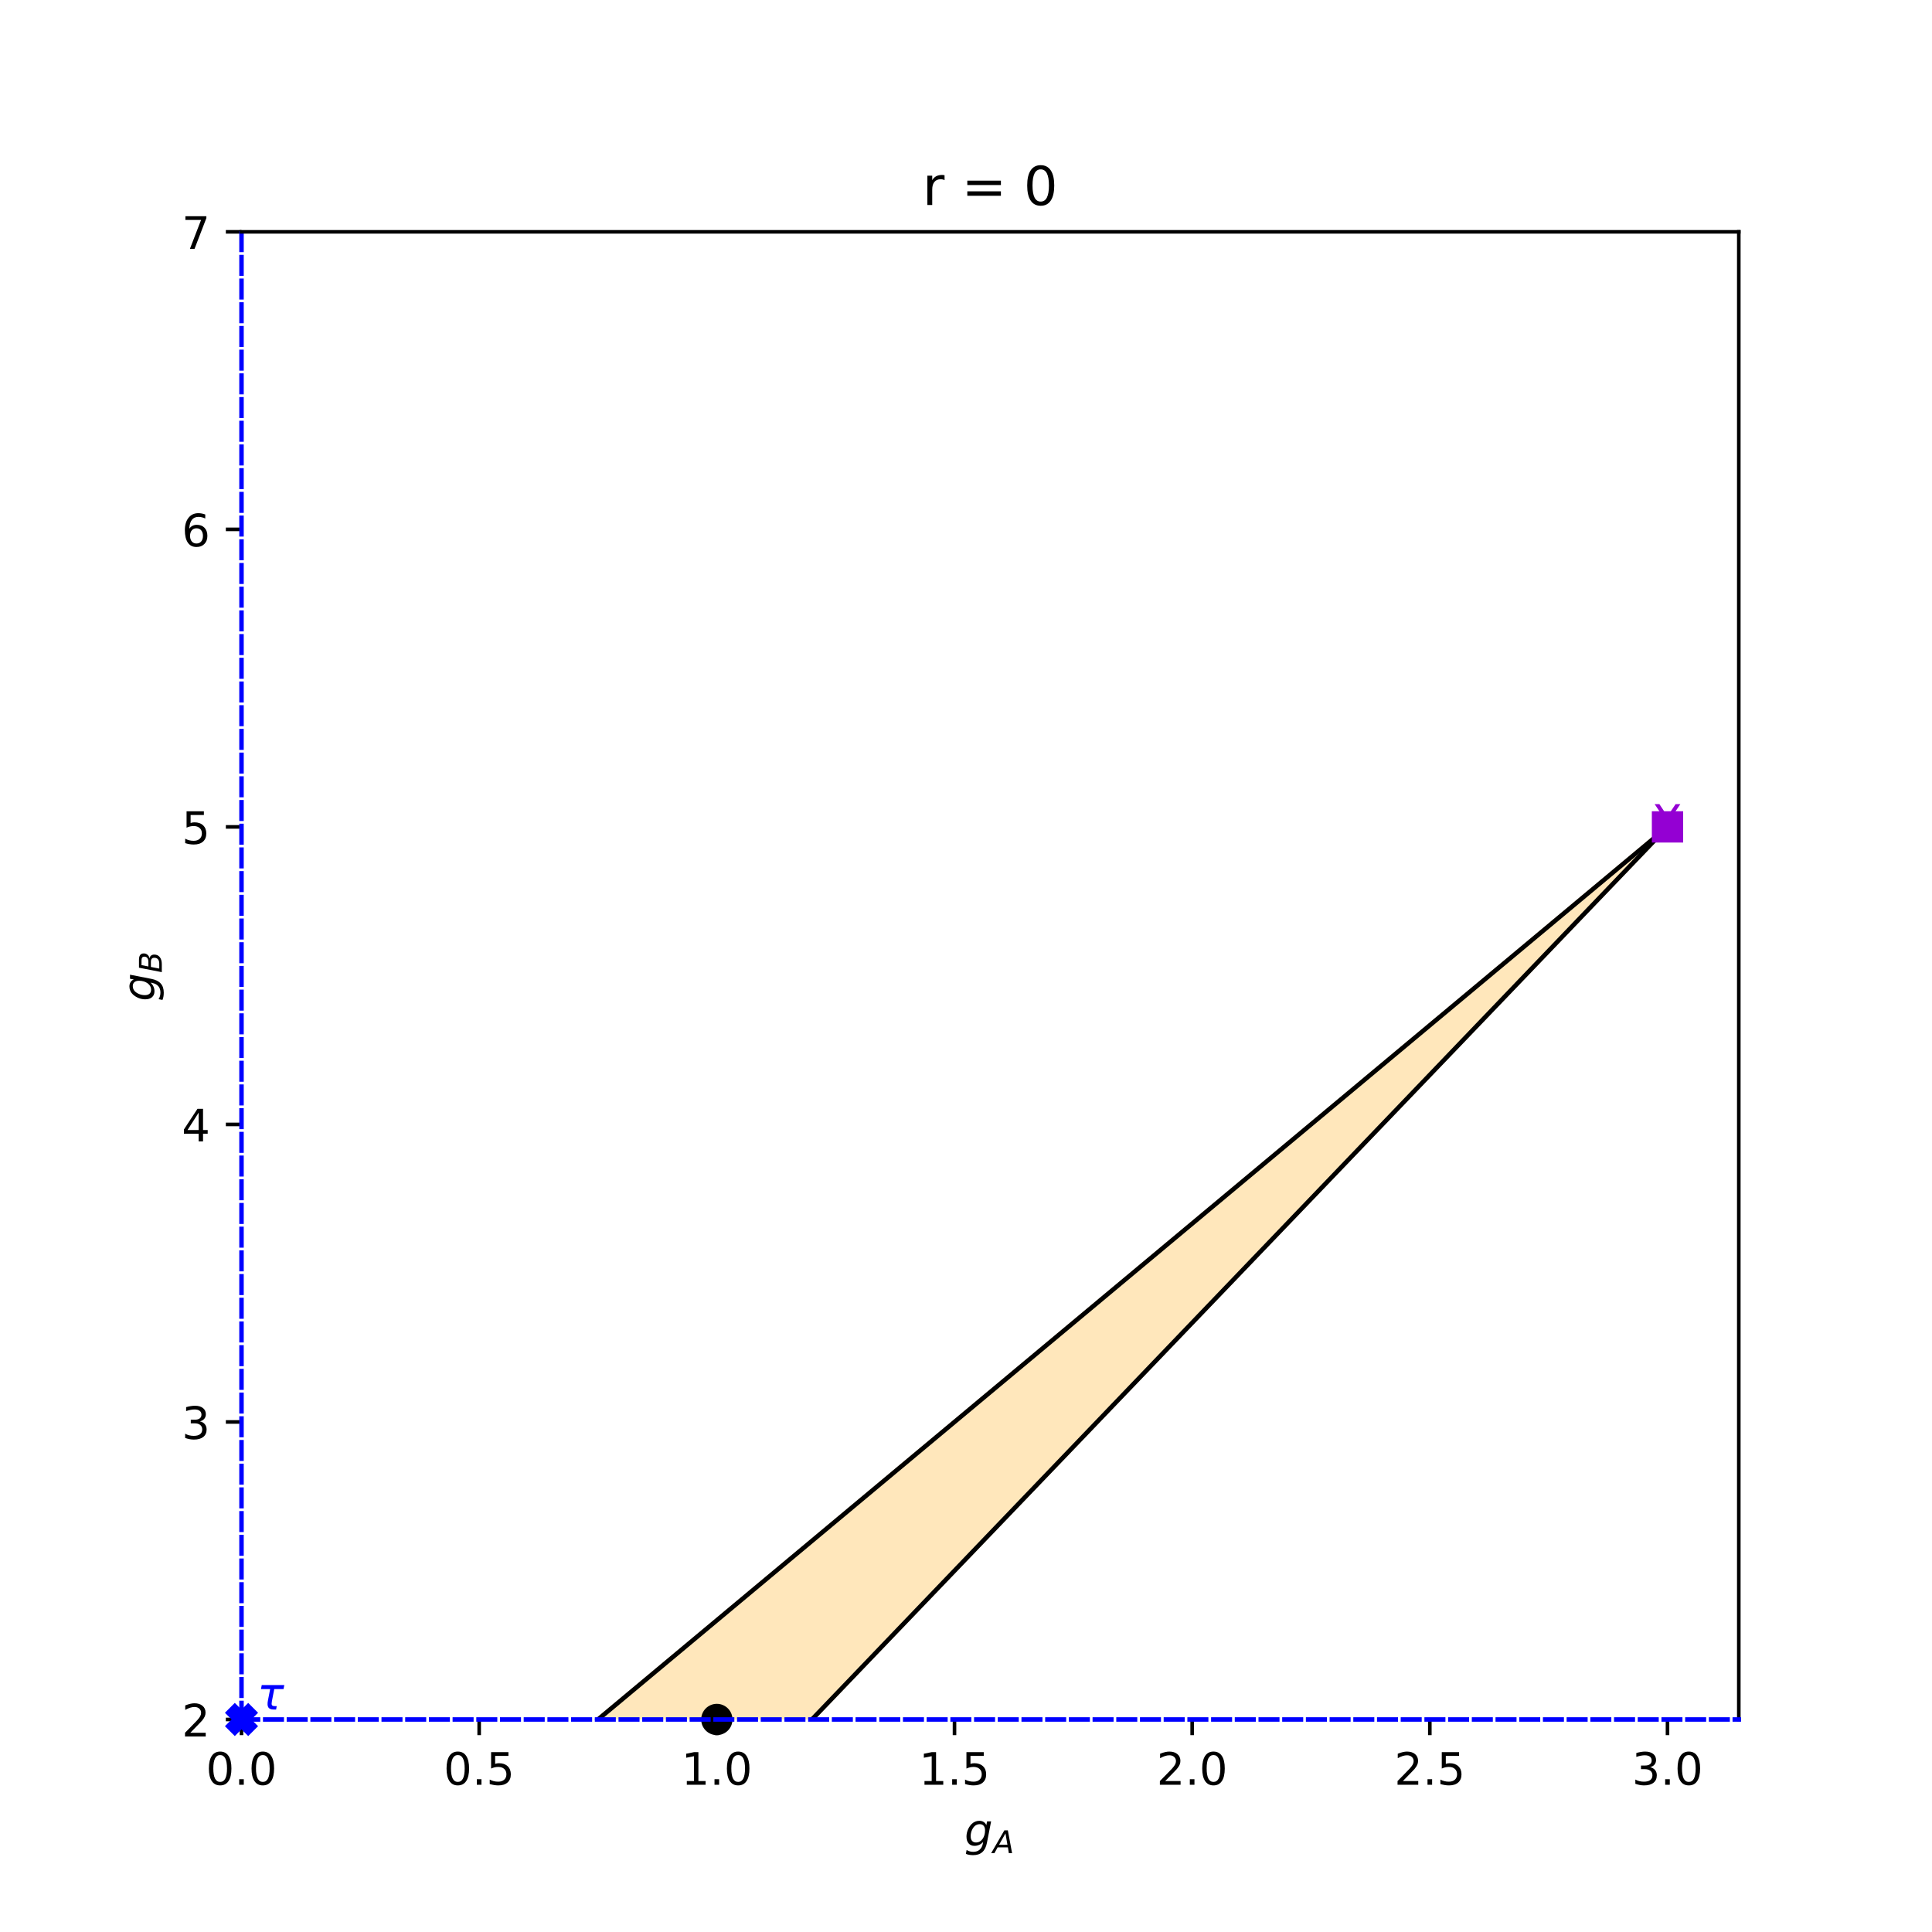
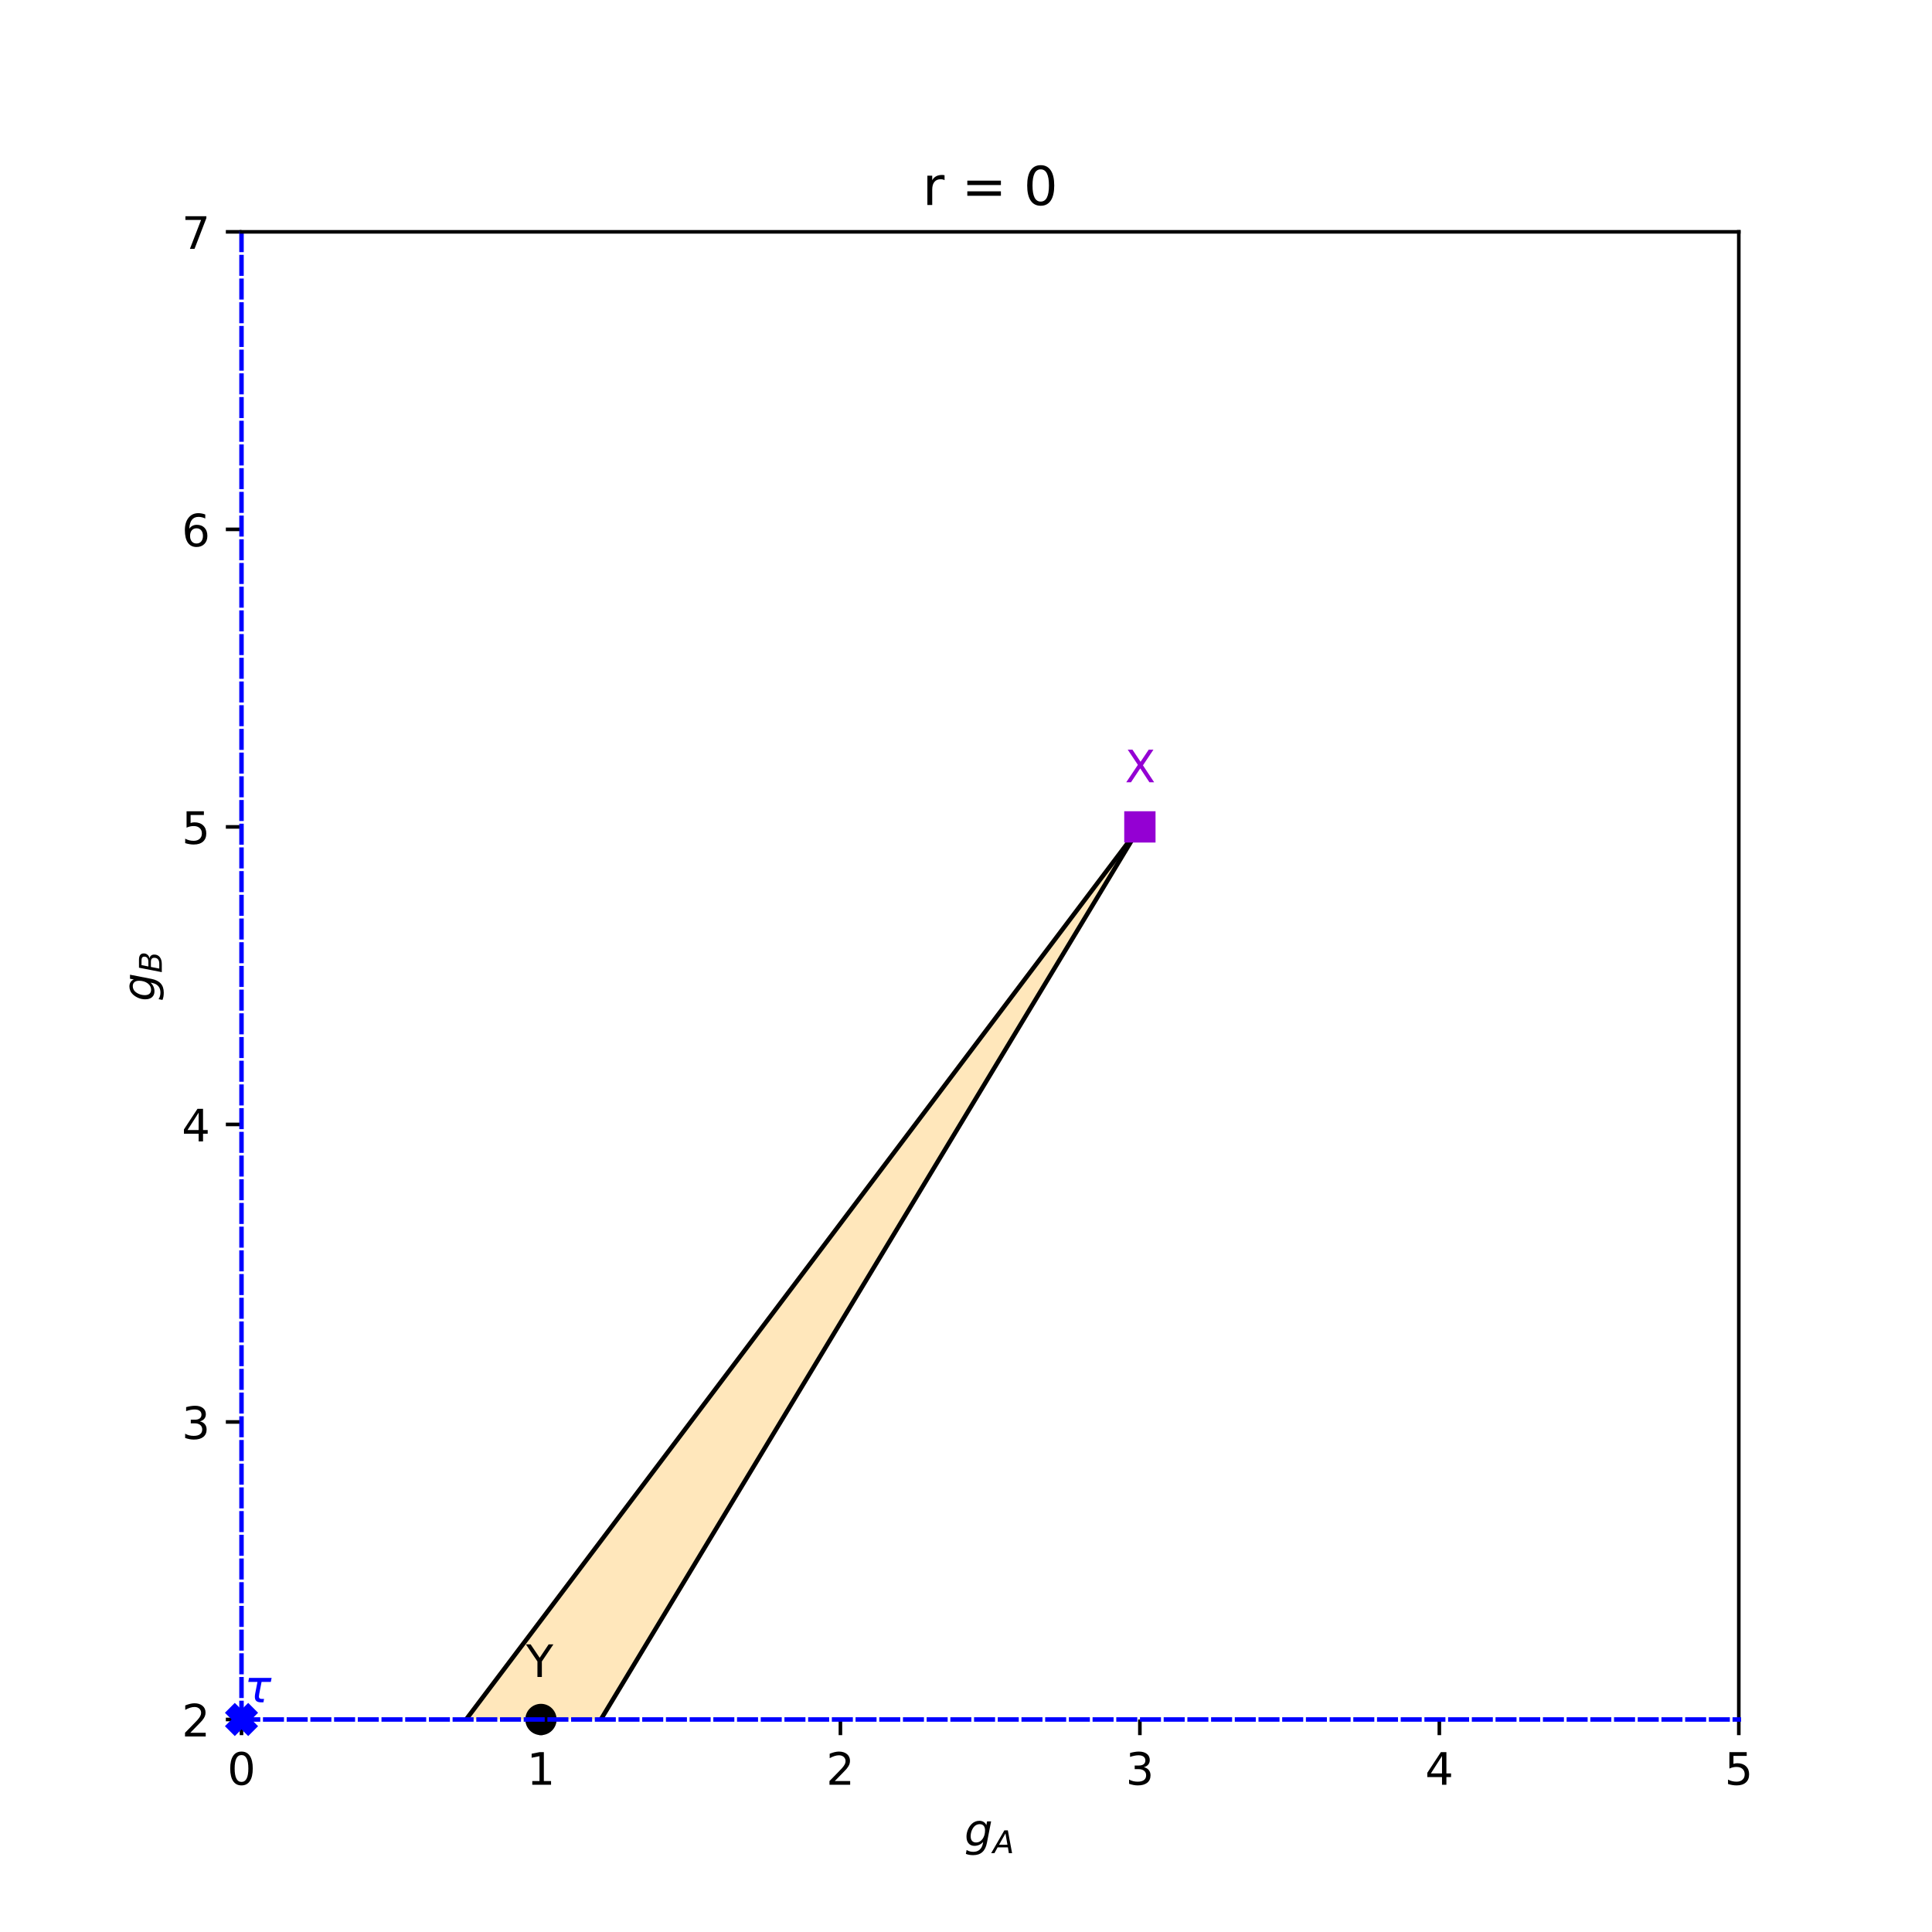
<svg xmlns="http://www.w3.org/2000/svg" xmlns:xlink="http://www.w3.org/1999/xlink" width="432pt" height="432pt" viewBox="0 0 432 432" version="1.1">
  <defs>
    <style type="text/css">*{stroke-linejoin: round; stroke-linecap: butt}</style>
  </defs>
  <g id="figure_1">
    <g id="patch_1">
      <path d="M 0 432  L 432 432  L 432 0  L 0 0  z " style="fill: #ffffff" />
    </g>
    <g id="axes_1">
      <g id="patch_2">
        <path d="M 54 384.48  L 388.8 384.48  L 388.8 51.84  L 54 51.84  z " style="fill: #ffffff" />
      </g>
      <g id="patch_3">
-         <path d="M 54 517.536  L 372.857 184.896  L 54 451.008  z " clip-path="url(#pccad05f0b8)" style="fill: #ffa500; opacity: 0.1; stroke: #ffa500; stroke-linejoin: miter" />
+         <path d="M 54 517.536  L 254.88 184.896  L 54 451.008  z " clip-path="url(#p72b0ffcae6)" style="fill: #ffa500; opacity: 0.1; stroke: #ffa500; stroke-linejoin: miter" />
      </g>
      <g id="patch_4">
-         <path d="M 54 517.536  L 372.857 184.896  L 54 451.008  z " clip-path="url(#pccad05f0b8)" style="fill: #ffa500; opacity: 0.1; stroke: #ffa500; stroke-linejoin: miter" />
+         <path d="M 54 517.536  L 254.88 184.896  L 54 451.008  z " clip-path="url(#p72b0ffcae6)" style="fill: #ffa500; opacity: 0.1; stroke: #ffa500; stroke-linejoin: miter" />
      </g>
      <g id="patch_5">
-         <path d="M 54 517.536  L 372.857 184.896  L 54 451.008  z " clip-path="url(#pccad05f0b8)" style="fill: #ffa500; opacity: 0.1; stroke: #ffa500; stroke-linejoin: miter" />
+         <path d="M 54 517.536  L 254.88 184.896  L 54 451.008  z " clip-path="url(#p72b0ffcae6)" style="fill: #ffa500; opacity: 0.1; stroke: #ffa500; stroke-linejoin: miter" />
      </g>
      <g id="matplotlib.axis_1">
        <g id="xtick_1">
          <g id="line2d_1">
            <defs>
-               <path id="m49a7dcd0c9" d="M 0 0  L 0 3.5  " style="stroke: #000000; stroke-width: 0.8" />
+               <path id="mf12f711caa" d="M 0 0  L 0 3.5  " style="stroke: #000000; stroke-width: 0.8" />
            </defs>
            <g>
-               <use xlink:href="#m49a7dcd0c9" x="54" y="384.48" style="stroke: #000000; stroke-width: 0.8" />
+               <use xlink:href="#mf12f711caa" x="54" y="384.48" style="stroke: #000000; stroke-width: 0.8" />
            </g>
          </g>
          <g id="text_1">
-             <g transform="translate(46.04844 399.0784) scale(0.1 -0.1)">
+             <g transform="translate(50.81875 399.0784) scale(0.1 -0.1)">
              <defs>
                <path id="DejaVuSans-30" d="M 2034 4250  Q 1547 4250 1301 3770  Q 1056 3291 1056 2328  Q 1056 1369 1301 889  Q 1547 409 2034 409  Q 2525 409 2770 889  Q 3016 1369 3016 2328  Q 3016 3291 2770 3770  Q 2525 4250 2034 4250  z M 2034 4750  Q 2819 4750 3233 4129  Q 3647 3509 3647 2328  Q 3647 1150 3233 529  Q 2819 -91 2034 -91  Q 1250 -91 836 529  Q 422 1150 422 2328  Q 422 3509 836 4129  Q 1250 4750 2034 4750  z " transform="scale(0.015625)" />
-                 <path id="DejaVuSans-2e" d="M 684 794  L 1344 794  L 1344 0  L 684 0  L 684 794  z " transform="scale(0.015625)" />
              </defs>
              <use xlink:href="#DejaVuSans-30" />
-               <use xlink:href="#DejaVuSans-2e" x="63.623" />
-               <use xlink:href="#DejaVuSans-30" x="95.41" />
            </g>
          </g>
        </g>
        <g id="xtick_2">
          <g id="line2d_2">
            <g>
-               <use xlink:href="#m49a7dcd0c9" x="107.143" y="384.48" style="stroke: #000000; stroke-width: 0.8" />
+               <use xlink:href="#mf12f711caa" x="120.96" y="384.48" style="stroke: #000000; stroke-width: 0.8" />
            </g>
          </g>
          <g id="text_2">
-             <g transform="translate(99.19129 399.0784) scale(0.1 -0.1)">
-               <defs>
-                 <path id="DejaVuSans-35" d="M 691 4666  L 3169 4666  L 3169 4134  L 1269 4134  L 1269 2991  Q 1406 3038 1543 3061  Q 1681 3084 1819 3084  Q 2600 3084 3056 2656  Q 3513 2228 3513 1497  Q 3513 744 3044 326  Q 2575 -91 1722 -91  Q 1428 -91 1123 -41  Q 819 9 494 109  L 494 744  Q 775 591 1075 516  Q 1375 441 1709 441  Q 2250 441 2565 725  Q 2881 1009 2881 1497  Q 2881 1984 2565 2268  Q 2250 2553 1709 2553  Q 1456 2553 1204 2497  Q 953 2441 691 2322  L 691 4666  z " transform="scale(0.015625)" />
-               </defs>
-               <use xlink:href="#DejaVuSans-30" />
-               <use xlink:href="#DejaVuSans-2e" x="63.623" />
-               <use xlink:href="#DejaVuSans-35" x="95.41" />
+             <g transform="translate(117.7788 399.0784) scale(0.1 -0.1)">
+               <defs>
+                 <path id="DejaVuSans-31" d="M 794 531  L 1825 531  L 1825 4091  L 703 3866  L 703 4441  L 1819 4666  L 2450 4666  L 2450 531  L 3481 531  L 3481 0  L 794 0  L 794 531  z " transform="scale(0.015625)" />
+               </defs>
+               <use xlink:href="#DejaVuSans-31" />
            </g>
          </g>
        </g>
        <g id="xtick_3">
          <g id="line2d_3">
            <g>
-               <use xlink:href="#m49a7dcd0c9" x="160.286" y="384.48" style="stroke: #000000; stroke-width: 0.8" />
+               <use xlink:href="#mf12f711caa" x="187.92" y="384.48" style="stroke: #000000; stroke-width: 0.8" />
            </g>
          </g>
          <g id="text_3">
-             <g transform="translate(152.3342 399.0784) scale(0.1 -0.1)">
-               <defs>
-                 <path id="DejaVuSans-31" d="M 794 531  L 1825 531  L 1825 4091  L 703 3866  L 703 4441  L 1819 4666  L 2450 4666  L 2450 531  L 3481 531  L 3481 0  L 794 0  L 794 531  z " transform="scale(0.015625)" />
-               </defs>
-               <use xlink:href="#DejaVuSans-31" />
-               <use xlink:href="#DejaVuSans-2e" x="63.623" />
-               <use xlink:href="#DejaVuSans-30" x="95.41" />
+             <g transform="translate(184.7388 399.0784) scale(0.1 -0.1)">
+               <defs>
+                 <path id="DejaVuSans-32" d="M 1228 531  L 3431 531  L 3431 0  L 469 0  L 469 531  Q 828 903 1448 1529  Q 2069 2156 2228 2338  Q 2531 2678 2651 2914  Q 2772 3150 2772 3378  Q 2772 3750 2511 3984  Q 2250 4219 1831 4219  Q 1534 4219 1204 4116  Q 875 4013 500 3803  L 500 4441  Q 881 4594 1212 4672  Q 1544 4750 1819 4750  Q 2544 4750 2975 4387  Q 3406 4025 3406 3419  Q 3406 3131 3298 2873  Q 3191 2616 2906 2266  Q 2828 2175 2409 1742  Q 1991 1309 1228 531  z " transform="scale(0.015625)" />
+               </defs>
+               <use xlink:href="#DejaVuSans-32" />
            </g>
          </g>
        </g>
        <g id="xtick_4">
          <g id="line2d_4">
            <g>
-               <use xlink:href="#m49a7dcd0c9" x="213.429" y="384.48" style="stroke: #000000; stroke-width: 0.8" />
+               <use xlink:href="#mf12f711caa" x="254.88" y="384.48" style="stroke: #000000; stroke-width: 0.8" />
            </g>
          </g>
          <g id="text_4">
-             <g transform="translate(205.477 399.0784) scale(0.1 -0.1)">
-               <use xlink:href="#DejaVuSans-31" />
-               <use xlink:href="#DejaVuSans-2e" x="63.623" />
-               <use xlink:href="#DejaVuSans-35" x="95.41" />
+             <g transform="translate(251.6987 399.0784) scale(0.1 -0.1)">
+               <defs>
+                 <path id="DejaVuSans-33" d="M 2597 2516  Q 3050 2419 3304 2112  Q 3559 1806 3559 1356  Q 3559 666 3084 287  Q 2609 -91 1734 -91  Q 1441 -91 1130 -33  Q 819 25 488 141  L 488 750  Q 750 597 1062 519  Q 1375 441 1716 441  Q 2309 441 2620 675  Q 2931 909 2931 1356  Q 2931 1769 2642 2001  Q 2353 2234 1838 2234  L 1294 2234  L 1294 2753  L 1863 2753  Q 2328 2753 2575 2939  Q 2822 3125 2822 3475  Q 2822 3834 2567 4026  Q 2313 4219 1838 4219  Q 1578 4219 1281 4162  Q 984 4106 628 3988  L 628 4550  Q 988 4650 1302 4700  Q 1616 4750 1894 4750  Q 2613 4750 3031 4423  Q 3450 4097 3450 3541  Q 3450 3153 3228 2886  Q 3006 2619 2597 2516  z " transform="scale(0.015625)" />
+               </defs>
+               <use xlink:href="#DejaVuSans-33" />
            </g>
          </g>
        </g>
        <g id="xtick_5">
          <g id="line2d_5">
            <g>
-               <use xlink:href="#m49a7dcd0c9" x="266.571" y="384.48" style="stroke: #000000; stroke-width: 0.8" />
+               <use xlink:href="#mf12f711caa" x="321.84" y="384.48" style="stroke: #000000; stroke-width: 0.8" />
            </g>
          </g>
          <g id="text_5">
-             <g transform="translate(258.6199 399.0784) scale(0.1 -0.1)">
-               <defs>
-                 <path id="DejaVuSans-32" d="M 1228 531  L 3431 531  L 3431 0  L 469 0  L 469 531  Q 828 903 1448 1529  Q 2069 2156 2228 2338  Q 2531 2678 2651 2914  Q 2772 3150 2772 3378  Q 2772 3750 2511 3984  Q 2250 4219 1831 4219  Q 1534 4219 1204 4116  Q 875 4013 500 3803  L 500 4441  Q 881 4594 1212 4672  Q 1544 4750 1819 4750  Q 2544 4750 2975 4387  Q 3406 4025 3406 3419  Q 3406 3131 3298 2873  Q 3191 2616 2906 2266  Q 2828 2175 2409 1742  Q 1991 1309 1228 531  z " transform="scale(0.015625)" />
-               </defs>
-               <use xlink:href="#DejaVuSans-32" />
-               <use xlink:href="#DejaVuSans-2e" x="63.623" />
-               <use xlink:href="#DejaVuSans-30" x="95.41" />
+             <g transform="translate(318.6587 399.0784) scale(0.1 -0.1)">
+               <defs>
+                 <path id="DejaVuSans-34" d="M 2419 4116  L 825 1625  L 2419 1625  L 2419 4116  z M 2253 4666  L 3047 4666  L 3047 1625  L 3713 1625  L 3713 1100  L 3047 1100  L 3047 0  L 2419 0  L 2419 1100  L 313 1100  L 313 1709  L 2253 4666  z " transform="scale(0.015625)" />
+               </defs>
+               <use xlink:href="#DejaVuSans-34" />
            </g>
          </g>
        </g>
        <g id="xtick_6">
          <g id="line2d_6">
            <g>
-               <use xlink:href="#m49a7dcd0c9" x="319.714" y="384.48" style="stroke: #000000; stroke-width: 0.8" />
+               <use xlink:href="#mf12f711caa" x="388.8" y="384.48" style="stroke: #000000; stroke-width: 0.8" />
            </g>
          </g>
          <g id="text_6">
-             <g transform="translate(311.7627 399.0784) scale(0.1 -0.1)">
-               <use xlink:href="#DejaVuSans-32" />
-               <use xlink:href="#DejaVuSans-2e" x="63.623" />
-               <use xlink:href="#DejaVuSans-35" x="95.41" />
-             </g>
-           </g>
-         </g>
-         <g id="xtick_7">
-           <g id="line2d_7">
-             <g>
-               <use xlink:href="#m49a7dcd0c9" x="372.857" y="384.48" style="stroke: #000000; stroke-width: 0.8" />
-             </g>
-           </g>
-           <g id="text_7">
-             <g transform="translate(364.9056 399.0784) scale(0.1 -0.1)">
-               <defs>
-                 <path id="DejaVuSans-33" d="M 2597 2516  Q 3050 2419 3304 2112  Q 3559 1806 3559 1356  Q 3559 666 3084 287  Q 2609 -91 1734 -91  Q 1441 -91 1130 -33  Q 819 25 488 141  L 488 750  Q 750 597 1062 519  Q 1375 441 1716 441  Q 2309 441 2620 675  Q 2931 909 2931 1356  Q 2931 1769 2642 2001  Q 2353 2234 1838 2234  L 1294 2234  L 1294 2753  L 1863 2753  Q 2328 2753 2575 2939  Q 2822 3125 2822 3475  Q 2822 3834 2567 4026  Q 2313 4219 1838 4219  Q 1578 4219 1281 4162  Q 984 4106 628 3988  L 628 4550  Q 988 4650 1302 4700  Q 1616 4750 1894 4750  Q 2613 4750 3031 4423  Q 3450 4097 3450 3541  Q 3450 3153 3228 2886  Q 3006 2619 2597 2516  z " transform="scale(0.015625)" />
-               </defs>
-               <use xlink:href="#DejaVuSans-33" />
-               <use xlink:href="#DejaVuSans-2e" x="63.623" />
-               <use xlink:href="#DejaVuSans-30" x="95.41" />
-             </g>
-           </g>
-         </g>
-         <g id="text_8">
+             <g transform="translate(385.6187 399.0784) scale(0.1 -0.1)">
+               <defs>
+                 <path id="DejaVuSans-35" d="M 691 4666  L 3169 4666  L 3169 4134  L 1269 4134  L 1269 2991  Q 1406 3038 1543 3061  Q 1681 3084 1819 3084  Q 2600 3084 3056 2656  Q 3513 2228 3513 1497  Q 3513 744 3044 326  Q 2575 -91 1722 -91  Q 1428 -91 1123 -41  Q 819 9 494 109  L 494 744  Q 775 591 1075 516  Q 1375 441 1709 441  Q 2250 441 2565 725  Q 2881 1009 2881 1497  Q 2881 1984 2565 2268  Q 2250 2553 1709 2553  Q 1456 2553 1204 2497  Q 953 2441 691 2322  L 691 4666  z " transform="scale(0.015625)" />
+               </defs>
+               <use xlink:href="#DejaVuSans-35" />
+             </g>
+           </g>
+         </g>
+         <g id="text_7">
          <g transform="translate(215.65 412.7362) scale(0.1 -0.1)">
            <defs>
              <path id="DejaVuSans-Oblique-67" d="M 3816 3500  L 3219 434  Q 3047 -456 2561 -893  Q 2075 -1331 1253 -1331  Q 950 -1331 690 -1286  Q 431 -1241 206 -1147  L 313 -588  Q 525 -725 762 -790  Q 1000 -856 1269 -856  Q 1816 -856 2167 -557  Q 2519 -259 2631 300  L 2681 563  Q 2441 288 2122 144  Q 1803 0 1434 0  Q 903 0 598 351  Q 294 703 294 1319  Q 294 1803 478 2267  Q 663 2731 997 3091  Q 1219 3328 1514 3456  Q 1809 3584 2131 3584  Q 2484 3584 2746 3420  Q 3009 3256 3138 2956  L 3238 3500  L 3816 3500  z M 2950 2216  Q 2950 2641 2750 2872  Q 2550 3103 2181 3103  Q 1953 3103 1747 3012  Q 1541 2922 1394 2759  Q 1156 2491 1023 2127  Q 891 1763 891 1375  Q 891 944 1092 712  Q 1294 481 1672 481  Q 2219 481 2584 976  Q 2950 1472 2950 2216  z " transform="scale(0.015625)" />
              <path id="DejaVuSans-Oblique-41" d="M 2356 4666  L 3072 4666  L 3938 0  L 3278 0  L 3084 1197  L 984 1197  L 325 0  L -341 0  L 2356 4666  z M 2584 4044  L 1275 1722  L 2988 1722  L 2584 4044  z " transform="scale(0.015625)" />
            </defs>
            <use xlink:href="#DejaVuSans-Oblique-67" />
            <use xlink:href="#DejaVuSans-Oblique-41" transform="translate(63.47656 -16.40625) scale(0.7)" />
          </g>
        </g>
      </g>
      <g id="matplotlib.axis_2">
        <g id="ytick_1">
-           <g id="line2d_8">
+           <g id="line2d_7">
            <defs>
-               <path id="m2f26d6cd6c" d="M 0 0  L -3.5 0  " style="stroke: #000000; stroke-width: 0.8" />
+               <path id="mbf0d20e5a4" d="M 0 0  L -3.5 0  " style="stroke: #000000; stroke-width: 0.8" />
            </defs>
            <g>
-               <use xlink:href="#m2f26d6cd6c" x="54" y="384.48" style="stroke: #000000; stroke-width: 0.8" />
-             </g>
-           </g>
-           <g id="text_9">
+               <use xlink:href="#mbf0d20e5a4" x="54" y="384.48" style="stroke: #000000; stroke-width: 0.8" />
+             </g>
+           </g>
+           <g id="text_8">
            <g transform="translate(40.6375 388.2792) scale(0.1 -0.1)">
              <use xlink:href="#DejaVuSans-32" />
            </g>
          </g>
        </g>
        <g id="ytick_2">
-           <g id="line2d_9">
-             <g>
-               <use xlink:href="#m2f26d6cd6c" x="54" y="317.952" style="stroke: #000000; stroke-width: 0.8" />
-             </g>
-           </g>
-           <g id="text_10">
+           <g id="line2d_8">
+             <g>
+               <use xlink:href="#mbf0d20e5a4" x="54" y="317.952" style="stroke: #000000; stroke-width: 0.8" />
+             </g>
+           </g>
+           <g id="text_9">
            <g transform="translate(40.6375 321.7512) scale(0.1 -0.1)">
              <use xlink:href="#DejaVuSans-33" />
            </g>
          </g>
        </g>
        <g id="ytick_3">
+           <g id="line2d_9">
+             <g>
+               <use xlink:href="#mbf0d20e5a4" x="54" y="251.424" style="stroke: #000000; stroke-width: 0.8" />
+             </g>
+           </g>
+           <g id="text_10">
+             <g transform="translate(40.6375 255.2232) scale(0.1 -0.1)">
+               <use xlink:href="#DejaVuSans-34" />
+             </g>
+           </g>
+         </g>
+         <g id="ytick_4">
          <g id="line2d_10">
            <g>
-               <use xlink:href="#m2f26d6cd6c" x="54" y="251.424" style="stroke: #000000; stroke-width: 0.8" />
+               <use xlink:href="#mbf0d20e5a4" x="54" y="184.896" style="stroke: #000000; stroke-width: 0.8" />
            </g>
          </g>
          <g id="text_11">
-             <g transform="translate(40.6375 255.2232) scale(0.1 -0.1)">
-               <defs>
-                 <path id="DejaVuSans-34" d="M 2419 4116  L 825 1625  L 2419 1625  L 2419 4116  z M 2253 4666  L 3047 4666  L 3047 1625  L 3713 1625  L 3713 1100  L 3047 1100  L 3047 0  L 2419 0  L 2419 1100  L 313 1100  L 313 1709  L 2253 4666  z " transform="scale(0.015625)" />
-               </defs>
-               <use xlink:href="#DejaVuSans-34" />
-             </g>
-           </g>
-         </g>
-         <g id="ytick_4">
-           <g id="line2d_11">
-             <g>
-               <use xlink:href="#m2f26d6cd6c" x="54" y="184.896" style="stroke: #000000; stroke-width: 0.8" />
-             </g>
-           </g>
-           <g id="text_12">
            <g transform="translate(40.6375 188.6952) scale(0.1 -0.1)">
              <use xlink:href="#DejaVuSans-35" />
            </g>
          </g>
        </g>
        <g id="ytick_5">
+           <g id="line2d_11">
+             <g>
+               <use xlink:href="#mbf0d20e5a4" x="54" y="118.368" style="stroke: #000000; stroke-width: 0.8" />
+             </g>
+           </g>
+           <g id="text_12">
+             <g transform="translate(40.6375 122.1672) scale(0.1 -0.1)">
+               <defs>
+                 <path id="DejaVuSans-36" d="M 2113 2584  Q 1688 2584 1439 2293  Q 1191 2003 1191 1497  Q 1191 994 1439 701  Q 1688 409 2113 409  Q 2538 409 2786 701  Q 3034 994 3034 1497  Q 3034 2003 2786 2293  Q 2538 2584 2113 2584  z M 3366 4563  L 3366 3988  Q 3128 4100 2886 4159  Q 2644 4219 2406 4219  Q 1781 4219 1451 3797  Q 1122 3375 1075 2522  Q 1259 2794 1537 2939  Q 1816 3084 2150 3084  Q 2853 3084 3261 2657  Q 3669 2231 3669 1497  Q 3669 778 3244 343  Q 2819 -91 2113 -91  Q 1303 -91 875 529  Q 447 1150 447 2328  Q 447 3434 972 4092  Q 1497 4750 2381 4750  Q 2619 4750 2861 4703  Q 3103 4656 3366 4563  z " transform="scale(0.015625)" />
+               </defs>
+               <use xlink:href="#DejaVuSans-36" />
+             </g>
+           </g>
+         </g>
+         <g id="ytick_6">
          <g id="line2d_12">
            <g>
-               <use xlink:href="#m2f26d6cd6c" x="54" y="118.368" style="stroke: #000000; stroke-width: 0.8" />
+               <use xlink:href="#mbf0d20e5a4" x="54" y="51.84" style="stroke: #000000; stroke-width: 0.8" />
            </g>
          </g>
          <g id="text_13">
-             <g transform="translate(40.6375 122.1672) scale(0.1 -0.1)">
-               <defs>
-                 <path id="DejaVuSans-36" d="M 2113 2584  Q 1688 2584 1439 2293  Q 1191 2003 1191 1497  Q 1191 994 1439 701  Q 1688 409 2113 409  Q 2538 409 2786 701  Q 3034 994 3034 1497  Q 3034 2003 2786 2293  Q 2538 2584 2113 2584  z M 3366 4563  L 3366 3988  Q 3128 4100 2886 4159  Q 2644 4219 2406 4219  Q 1781 4219 1451 3797  Q 1122 3375 1075 2522  Q 1259 2794 1537 2939  Q 1816 3084 2150 3084  Q 2853 3084 3261 2657  Q 3669 2231 3669 1497  Q 3669 778 3244 343  Q 2819 -91 2113 -91  Q 1303 -91 875 529  Q 447 1150 447 2328  Q 447 3434 972 4092  Q 1497 4750 2381 4750  Q 2619 4750 2861 4703  Q 3103 4656 3366 4563  z " transform="scale(0.015625)" />
-               </defs>
-               <use xlink:href="#DejaVuSans-36" />
-             </g>
-           </g>
-         </g>
-         <g id="ytick_6">
-           <g id="line2d_13">
-             <g>
-               <use xlink:href="#m2f26d6cd6c" x="54" y="51.84" style="stroke: #000000; stroke-width: 0.8" />
-             </g>
-           </g>
-           <g id="text_14">
            <g transform="translate(40.6375 55.63922) scale(0.1 -0.1)">
              <defs>
                <path id="DejaVuSans-37" d="M 525 4666  L 3525 4666  L 3525 4397  L 1831 0  L 1172 0  L 2766 4134  L 525 4134  L 525 4666  z " transform="scale(0.015625)" />
              </defs>
              <use xlink:href="#DejaVuSans-37" />
            </g>
          </g>
        </g>
-         <g id="text_15">
+         <g id="text_14">
          <g transform="translate(34.5375 223.91) rotate(-90) scale(0.1 -0.1)">
            <defs>
              <path id="DejaVuSans-Oblique-42" d="M 1081 4666  L 2694 4666  Q 3350 4666 3675 4422  Q 4000 4178 4000 3688  Q 4000 3238 3720 2911  Q 3441 2584 2988 2516  Q 3375 2428 3569 2181  Q 3763 1934 3763 1522  Q 3763 819 3242 409  Q 2722 0 1819 0  L 172 0  L 1081 4666  z M 1234 2228  L 903 519  L 1919 519  Q 2491 519 2800 781  Q 3109 1044 3109 1522  Q 3109 1891 2904 2059  Q 2700 2228 2247 2228  L 1234 2228  z M 1606 4147  L 1331 2741  L 2272 2741  Q 2775 2741 3058 2959  Q 3341 3178 3341 3566  Q 3341 3869 3150 4008  Q 2959 4147 2541 4147  L 1606 4147  z " transform="scale(0.015625)" />
            </defs>
            <use xlink:href="#DejaVuSans-Oblique-67" />
            <use xlink:href="#DejaVuSans-Oblique-42" transform="translate(63.47656 -16.40625) scale(0.7)" />
          </g>
        </g>
      </g>
+       <g id="line2d_13">
+         <path d="M 254.88 184.896  L 105.051 433  " clip-path="url(#p72b0ffcae6)" style="fill: none; stroke: #000000; stroke-linecap: square" />
+       </g>
      <g id="line2d_14">
-         <path d="M 372.857 184.896  L 135.033 433  " clip-path="url(#pccad05f0b8)" style="fill: none; stroke: #000000; stroke-linecap: square" />
+         <path clip-path="url(#p72b0ffcae6)" style="fill: none; stroke: #000000; stroke-linecap: square" />
      </g>
      <g id="line2d_15">
-         <path clip-path="url(#pccad05f0b8)" style="fill: none; stroke: #000000; stroke-linecap: square" />
+         <path d="M 67.594 433  L 254.88 184.896  " clip-path="url(#p72b0ffcae6)" style="fill: none; stroke: #000000; stroke-linecap: square" />
      </g>
      <g id="line2d_16">
-         <path d="M 75.577 433  L 372.857 184.896  " clip-path="url(#pccad05f0b8)" style="fill: none; stroke: #000000; stroke-linecap: square" />
+         <defs>
+           <path id="mad197a73a3" d="M -3 3  L 3 3  L 3 -3  L -3 -3  z " style="stroke: #9400d3; stroke-linejoin: miter" />
+         </defs>
+         <g>
+           <use xlink:href="#mad197a73a3" x="254.88" y="184.896" style="fill: #9400d3; stroke: #9400d3; stroke-linejoin: miter" />
+         </g>
      </g>
      <g id="line2d_17">
        <defs>
-           <path id="mb1048ed4b8" d="M -3 3  L 3 3  L 3 -3  L -3 -3  z " style="stroke: #9400d3; stroke-linejoin: miter" />
+           <path id="m09e623c1f9" d="M 0 3  C 0.796 3 1.559 2.684 2.121 2.121  C 2.684 1.559 3 0.796 3 0  C 3 -0.796 2.684 -1.559 2.121 -2.121  C 1.559 -2.684 0.796 -3 0 -3  C -0.796 -3 -1.559 -2.684 -2.121 -2.121  C -2.684 -1.559 -3 -0.796 -3 0  C -3 0.796 -2.684 1.559 -2.121 2.121  C -1.559 2.684 -0.796 3 0 3  z " style="stroke: #000000" />
        </defs>
        <g>
-           <use xlink:href="#mb1048ed4b8" x="372.857" y="184.896" style="fill: #9400d3; stroke: #9400d3; stroke-linejoin: miter" />
+           <use xlink:href="#m09e623c1f9" x="120.96" y="384.48" style="stroke: #000000" />
        </g>
      </g>
      <g id="line2d_18">
        <defs>
-           <path id="m6cf2368cf5" d="M 0 3  C 0.796 3 1.559 2.684 2.121 2.121  C 2.684 1.559 3 0.796 3 0  C 3 -0.796 2.684 -1.559 2.121 -2.121  C 1.559 -2.684 0.796 -3 0 -3  C -0.796 -3 -1.559 -2.684 -2.121 -2.121  C -2.684 -1.559 -3 -0.796 -3 0  C -3 0.796 -2.684 1.559 -2.121 2.121  C -1.559 2.684 -0.796 3 0 3  z " style="stroke: #000000" />
+           <path id="m4760f60d84" d="M -1.5 3  L 0 1.5  L 1.5 3  L 3 1.5  L 1.5 0  L 3 -1.5  L 1.5 -3  L 0 -1.5  L -1.5 -3  L -3 -1.5  L -1.5 0  L -3 1.5  z " style="stroke: #0000ff; stroke-linejoin: miter" />
        </defs>
        <g>
-           <use xlink:href="#m6cf2368cf5" x="160.286" y="384.48" style="stroke: #000000" />
-         </g>
-       </g>
-       <g id="line2d_19">
-         <defs>
-           <path id="ma3dba056cd" d="M -1.5 3  L 0 1.5  L 1.5 3  L 3 1.5  L 1.5 0  L 3 -1.5  L 1.5 -3  L 0 -1.5  L -1.5 -3  L -3 -1.5  L -1.5 0  L -3 1.5  z " style="stroke: #0000ff; stroke-linejoin: miter" />
-         </defs>
-         <g>
-           <use xlink:href="#ma3dba056cd" x="54" y="384.48" style="fill: #0000ff; stroke: #0000ff; stroke-linejoin: miter" />
+           <use xlink:href="#m4760f60d84" x="54" y="384.48" style="fill: #0000ff; stroke: #0000ff; stroke-linejoin: miter" />
        </g>
      </g>
      <g id="patch_6">
        <path d="M 54 384.48  L 54 51.84  " style="fill: none; stroke-dasharray: 3.7,1.6; stroke-dashoffset: 0; stroke: #0000ff; stroke-linejoin: miter; stroke-linecap: square" />
      </g>
      <g id="patch_7">
        <path d="M 388.8 384.48  L 388.8 51.84  " style="fill: none; stroke: #000000; stroke-width: 0.8; stroke-linejoin: miter; stroke-linecap: square" />
      </g>
      <g id="patch_8">
        <path d="M 54 384.48  L 388.8 384.48  " style="fill: none; stroke-dasharray: 3.7,1.6; stroke-dashoffset: 0; stroke: #0000ff; stroke-linejoin: miter; stroke-linecap: square" />
      </g>
      <g id="patch_9">
        <path d="M 54 51.84  L 388.8 51.84  " style="fill: none; stroke: #000000; stroke-width: 0.8; stroke-linejoin: miter; stroke-linecap: square" />
      </g>
-       <g id="text_16">
-         <g style="fill: #9400d3" transform="translate(369.3497 187.0914) scale(0.1 -0.1)">
+       <g id="text_15">
+         <g style="fill: #9400d3" transform="translate(251.532 174.9168) scale(0.1 -0.1)">
          <defs>
            <path id="DejaVuSans-58" d="M 403 4666  L 1081 4666  L 2241 2931  L 3406 4666  L 4084 4666  L 2584 2425  L 4184 0  L 3506 0  L 2194 1984  L 872 0  L 191 0  L 1856 2491  L 403 4666  z " transform="scale(0.015625)" />
          </defs>
          <use xlink:href="#DejaVuSans-58" />
        </g>
      </g>
+       <g id="text_16">
+         <g transform="translate(117.612 374.976) scale(0.1 -0.1)">
+           <defs>
+             <path id="DejaVuSans-59" d="M -13 4666  L 666 4666  L 1959 2747  L 3244 4666  L 3922 4666  L 2272 2222  L 2272 0  L 1638 0  L 1638 2222  L -13 4666  z " transform="scale(0.015625)" />
+           </defs>
+           <use xlink:href="#DejaVuSans-59" />
+         </g>
+       </g>
      <g id="text_17">
-         <g style="fill: #0000ff" transform="translate(57.50743 382.2846) scale(0.1 -0.1)">
+         <g style="fill: #0000ff" transform="translate(54.6696 380.6784) scale(0.1 -0.1)">
          <defs>
            <path id="DejaVuSans-Oblique-3c4" d="M 2103 638  Q 2188 488 2525 488  L 2800 488  L 2706 0  L 2363 0  Q 1800 0 1600 300  Q 1403 606 1534 1269  L 1856 2925  L 541 2925  L 653 3500  L 3881 3500  L 3769 2925  L 2444 2925  L 2113 1234  Q 2025 781 2103 638  z " transform="scale(0.015625)" />
          </defs>
          <use xlink:href="#DejaVuSans-Oblique-3c4" transform="translate(0 0.3125)" />
        </g>
      </g>
      <g id="text_18">
        <g transform="translate(206.2744 45.84) scale(0.12 -0.12)">
          <defs>
            <path id="DejaVuSans-72" d="M 2631 2963  Q 2534 3019 2420 3045  Q 2306 3072 2169 3072  Q 1681 3072 1420 2755  Q 1159 2438 1159 1844  L 1159 0  L 581 0  L 581 3500  L 1159 3500  L 1159 2956  Q 1341 3275 1631 3429  Q 1922 3584 2338 3584  Q 2397 3584 2469 3576  Q 2541 3569 2628 3553  L 2631 2963  z " transform="scale(0.015625)" />
            <path id="DejaVuSans-20" transform="scale(0.015625)" />
            <path id="DejaVuSans-3d" d="M 678 2906  L 4684 2906  L 4684 2381  L 678 2381  L 678 2906  z M 678 1631  L 4684 1631  L 4684 1100  L 678 1100  L 678 1631  z " transform="scale(0.015625)" />
          </defs>
          <use xlink:href="#DejaVuSans-72" />
          <use xlink:href="#DejaVuSans-20" x="41.113" />
          <use xlink:href="#DejaVuSans-3d" x="72.9" />
          <use xlink:href="#DejaVuSans-20" x="156.689" />
          <use xlink:href="#DejaVuSans-30" x="188.477" />
        </g>
      </g>
    </g>
  </g>
  <defs>
-     <clipPath id="pccad05f0b8">
+     <clipPath id="p72b0ffcae6">
      <rect x="54" y="51.84" width="334.8" height="332.64" />
    </clipPath>
  </defs>
</svg>
